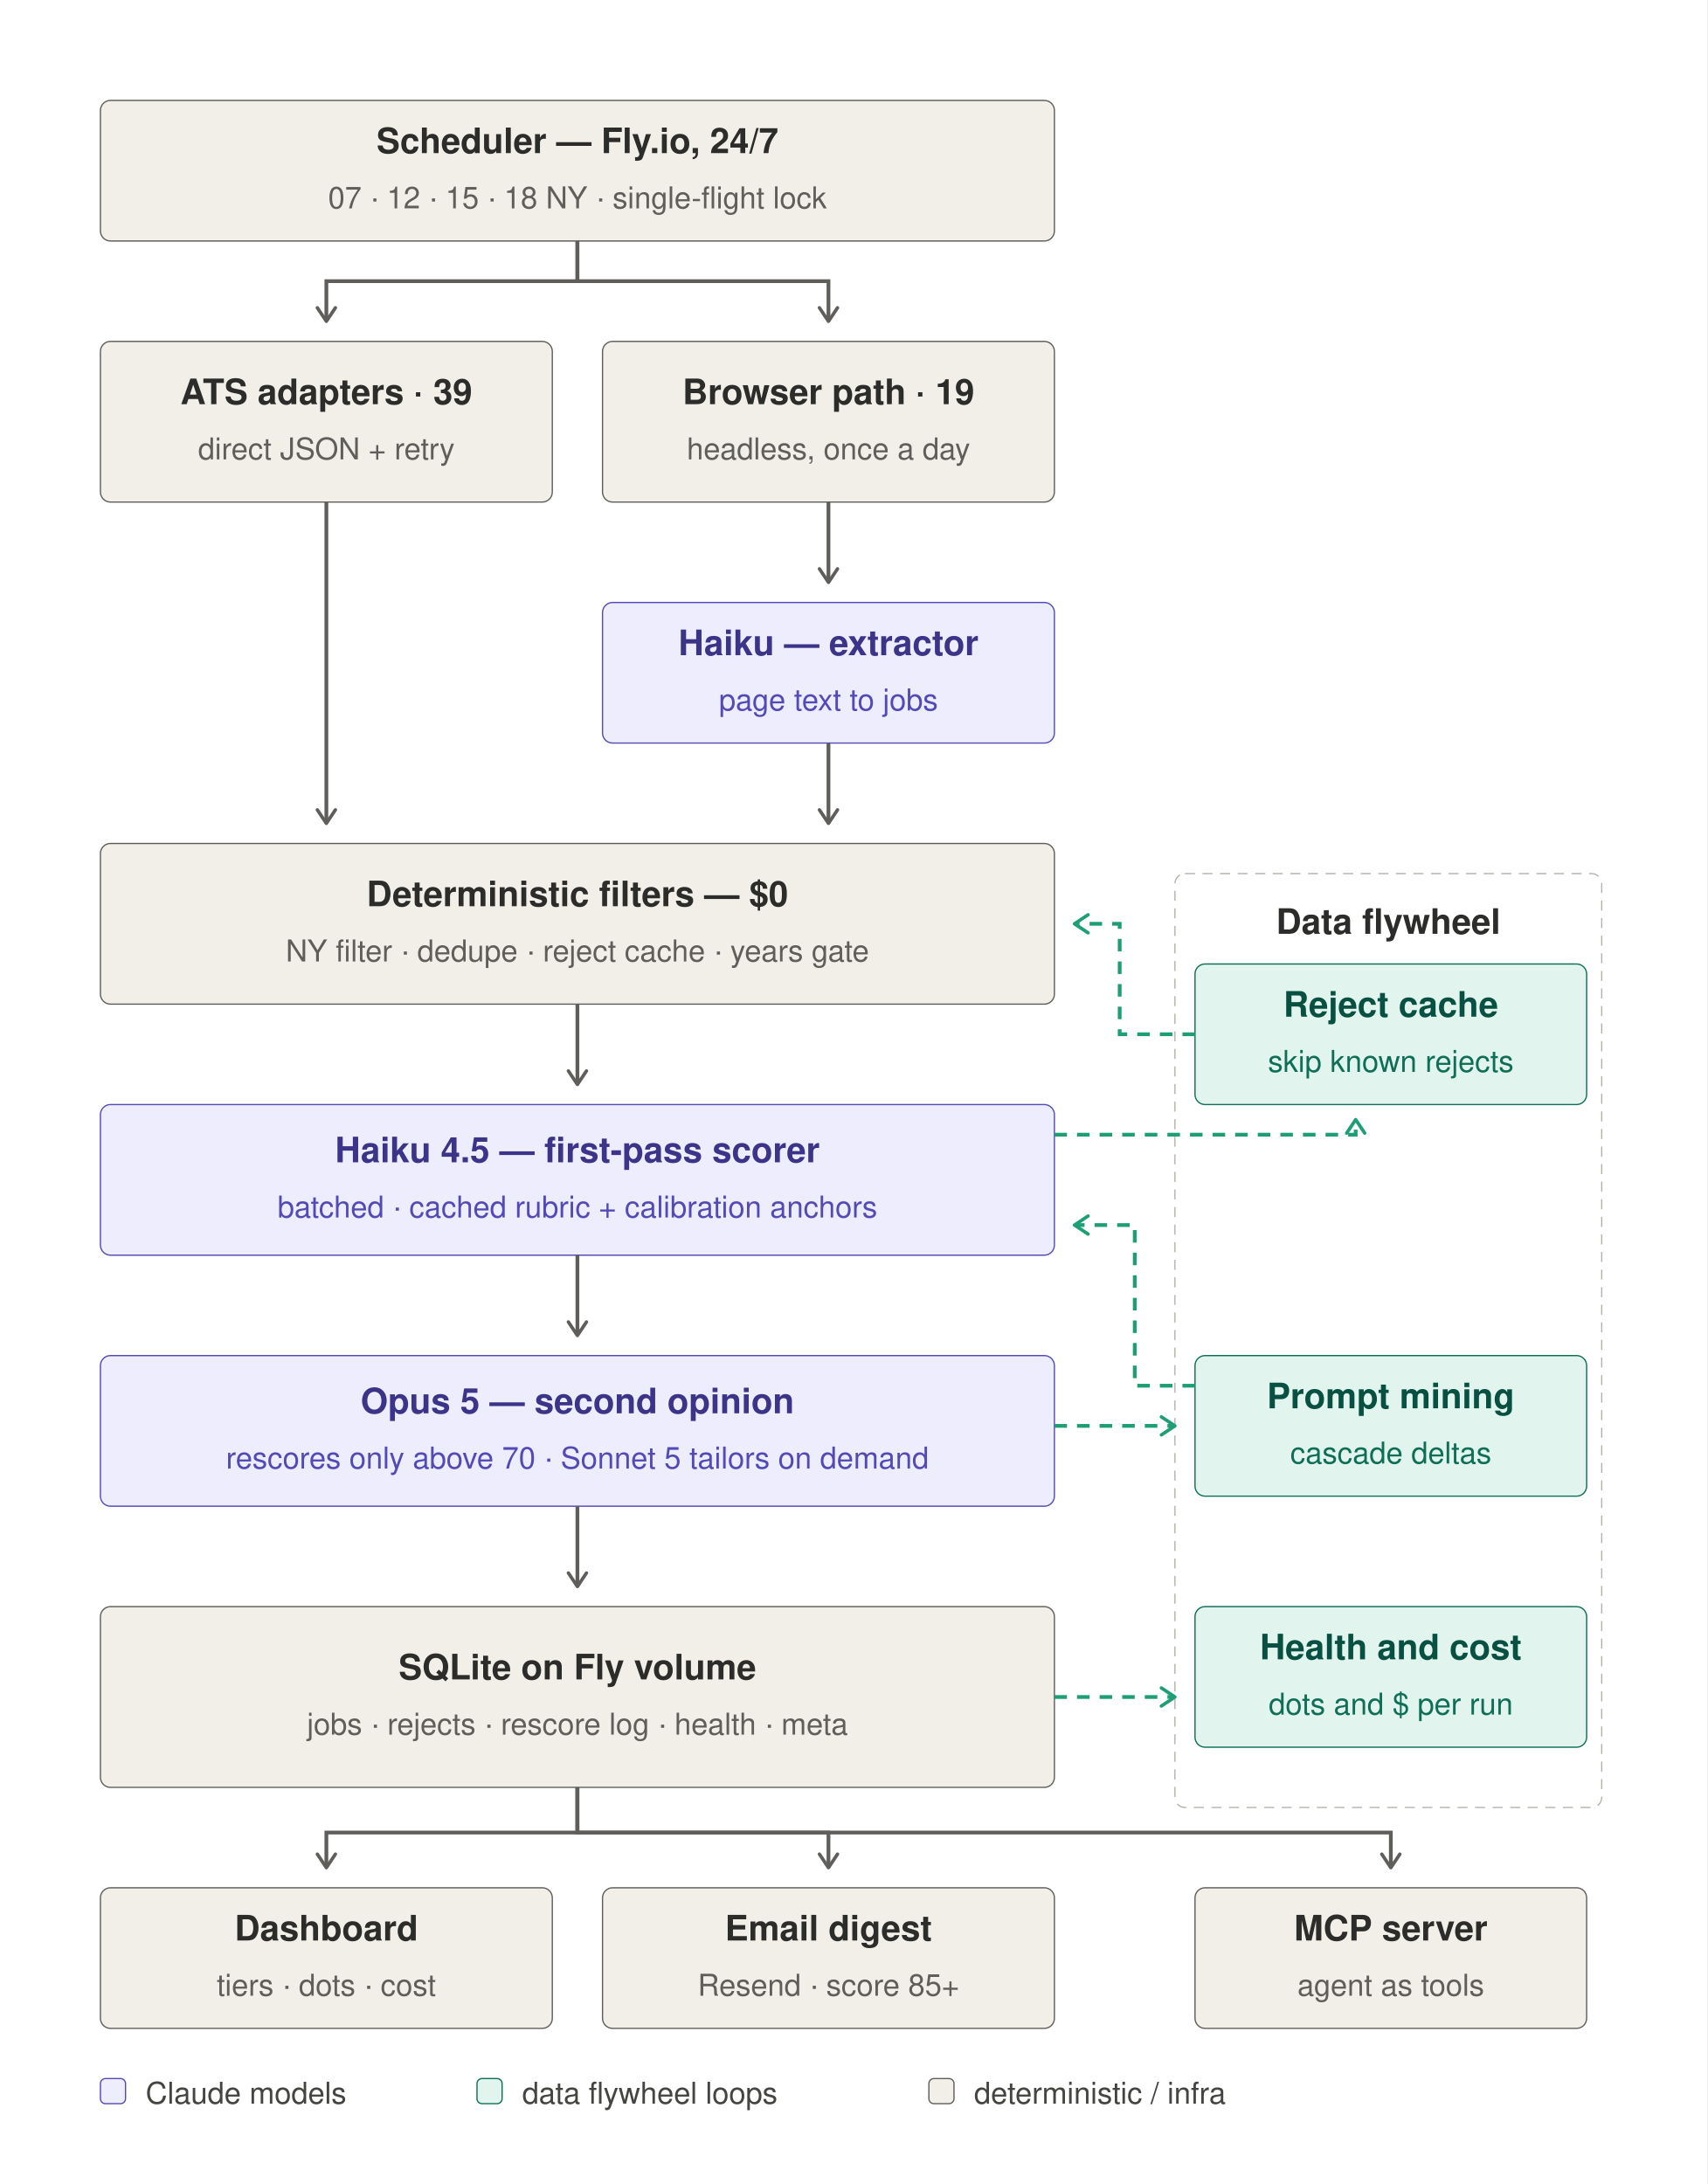
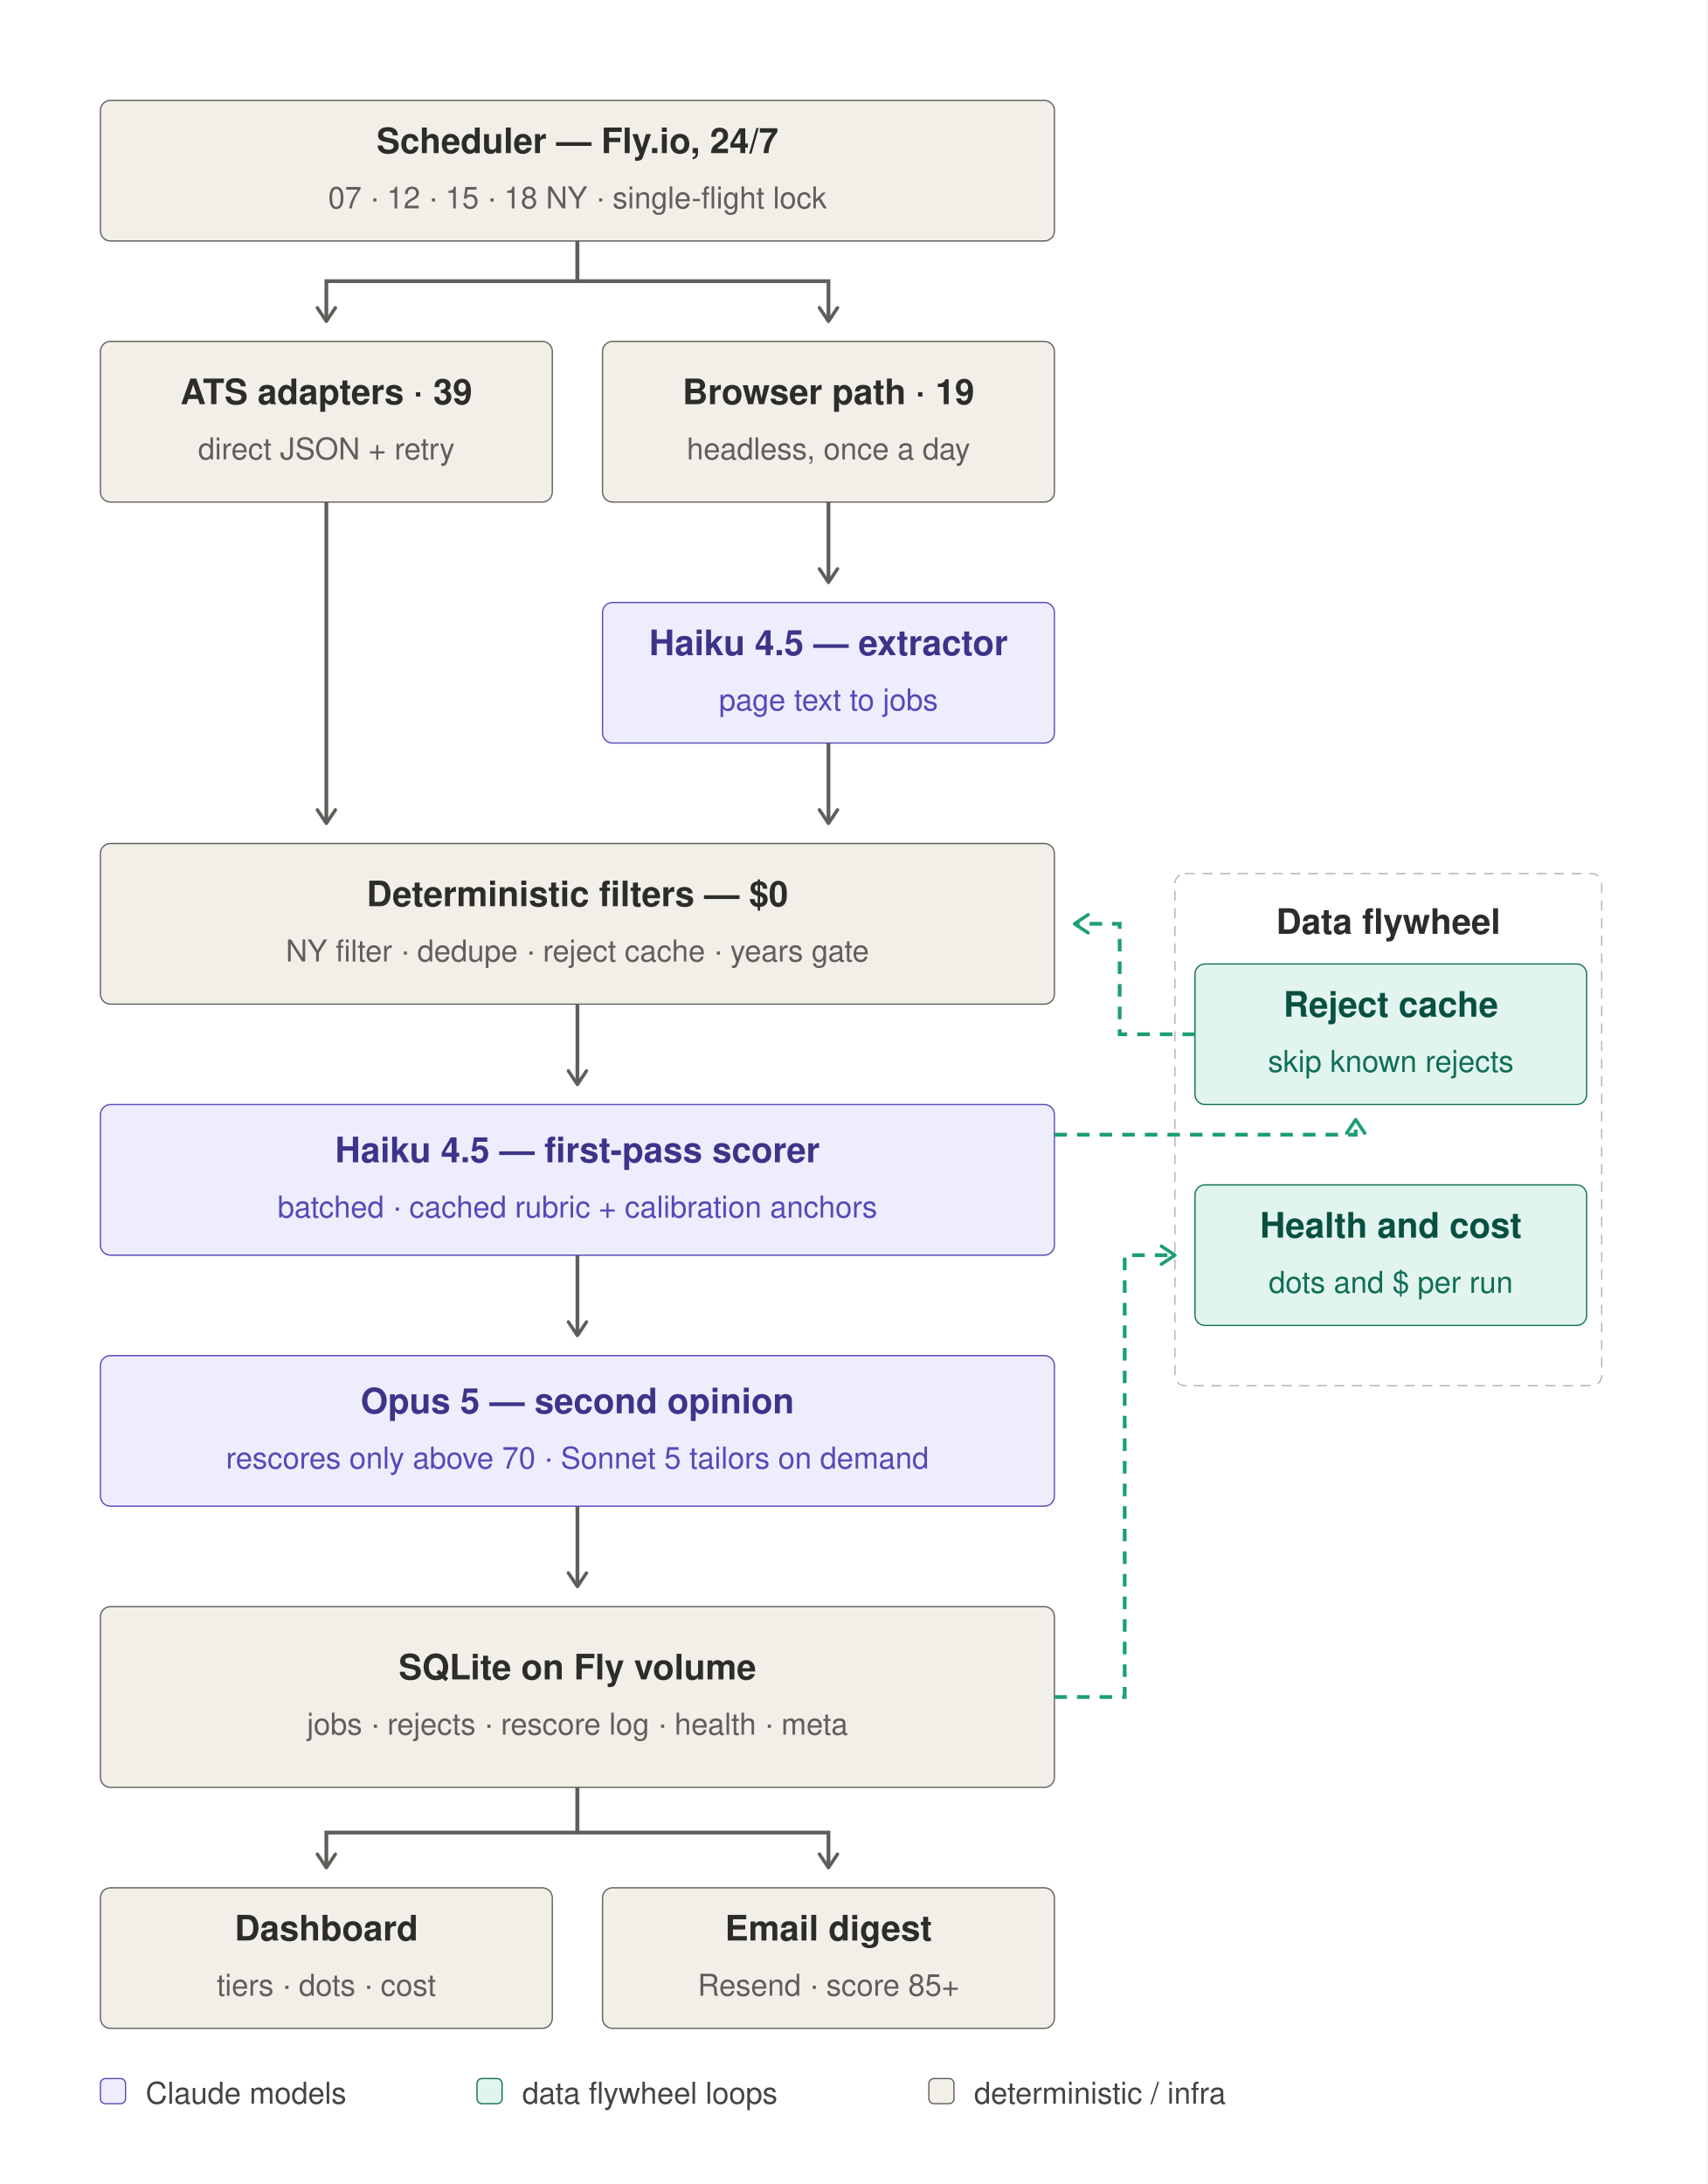
<svg xmlns="http://www.w3.org/2000/svg" width="680" viewBox="0 0 680 870" role="img" font-family="-apple-system, 'Segoe UI', Helvetica, Arial, sans-serif">
  <defs>
    <marker id="arrow" viewBox="0 0 10 10" refX="8" refY="5" markerWidth="6" markerHeight="6" orient="auto-start-reverse">
      <path d="M2 1L8 5L2 9" fill="none" stroke="context-stroke" stroke-width="1.5" stroke-linecap="round" stroke-linejoin="round" />
    </marker>
  </defs>
  <rect x="0" y="0" width="680" height="870" fill="#ffffff" />
  <g>
    <rect x="40" y="40" width="380" height="56" rx="4" fill="#F1EFE8" stroke="#5F5E5A" stroke-width="0.5" />
    <text x="230" y="61" font-size="14" font-weight="600" fill="#2C2C2A" text-anchor="middle">Scheduler — Fly.io, 24/7</text>
    <text x="230" y="83" font-size="12" fill="#5F5E5A" text-anchor="middle">07 · 12 · 15 · 18 NY · single-flight lock</text>
  </g>
  <path d="M230 96 V112 H130 V128" fill="none" stroke="#5F5E5A" stroke-width="1.5" marker-end="url(#arrow)" />
  <path d="M230 96 V112 H330 V128" fill="none" stroke="#5F5E5A" stroke-width="1.5" marker-end="url(#arrow)" />
  <g>
    <rect x="40" y="136" width="180" height="64" rx="4" fill="#F1EFE8" stroke="#5F5E5A" stroke-width="0.5" />
    <text x="130" y="161" font-size="14" font-weight="600" fill="#2C2C2A" text-anchor="middle">ATS adapters · 39</text>
    <text x="130" y="183" font-size="12" fill="#5F5E5A" text-anchor="middle">direct JSON + retry</text>
  </g>
  <g>
    <rect x="240" y="136" width="180" height="64" rx="4" fill="#F1EFE8" stroke="#5F5E5A" stroke-width="0.5" />
    <text x="330" y="161" font-size="14" font-weight="600" fill="#2C2C2A" text-anchor="middle">Browser path · 19</text>
    <text x="330" y="183" font-size="12" fill="#5F5E5A" text-anchor="middle">headless, once a day</text>
  </g>
  <path d="M330 200 V232" fill="none" stroke="#5F5E5A" stroke-width="1.5" marker-end="url(#arrow)" />
  <path d="M130 200 V328" fill="none" stroke="#5F5E5A" stroke-width="1.5" marker-end="url(#arrow)" />
  <g>
    <rect x="240" y="240" width="180" height="56" rx="4" fill="#EEEDFE" stroke="#534AB7" stroke-width="0.5" />
-     <text x="330" y="261" font-size="14" font-weight="600" fill="#3C3489" text-anchor="middle">Haiku — extractor</text>
+     <text x="330" y="261" font-size="14" font-weight="600" fill="#3C3489" text-anchor="middle">Haiku 4.5 — extractor</text>
    <text x="330" y="283" font-size="12" fill="#534AB7" text-anchor="middle">page text to jobs</text>
  </g>
  <path d="M330 296 V328" fill="none" stroke="#5F5E5A" stroke-width="1.5" marker-end="url(#arrow)" />
  <g>
    <rect x="40" y="336" width="380" height="64" rx="4" fill="#F1EFE8" stroke="#5F5E5A" stroke-width="0.5" />
    <text x="230" y="361" font-size="14" font-weight="600" fill="#2C2C2A" text-anchor="middle">Deterministic filters — $0</text>
    <text x="230" y="383" font-size="12" fill="#5F5E5A" text-anchor="middle">NY filter · dedupe · reject cache · years gate</text>
  </g>
  <path d="M230 400 V432" fill="none" stroke="#5F5E5A" stroke-width="1.5" marker-end="url(#arrow)" />
  <g>
    <rect x="40" y="440" width="380" height="60" rx="4" fill="#EEEDFE" stroke="#534AB7" stroke-width="0.5" />
    <text x="230" y="463" font-size="14" font-weight="600" fill="#3C3489" text-anchor="middle">Haiku 4.5 — first-pass scorer</text>
    <text x="230" y="485" font-size="12" fill="#534AB7" text-anchor="middle">batched · cached rubric + calibration anchors</text>
  </g>
  <path d="M230 500 V532" fill="none" stroke="#5F5E5A" stroke-width="1.5" marker-end="url(#arrow)" />
  <g>
    <rect x="40" y="540" width="380" height="60" rx="4" fill="#EEEDFE" stroke="#534AB7" stroke-width="0.5" />
    <text x="230" y="563" font-size="14" font-weight="600" fill="#3C3489" text-anchor="middle">Opus 5 — second opinion</text>
    <text x="230" y="585" font-size="12" fill="#534AB7" text-anchor="middle">rescores only above 70 · Sonnet 5 tailors on demand</text>
  </g>
  <path d="M230 600 V632" fill="none" stroke="#5F5E5A" stroke-width="1.5" marker-end="url(#arrow)" />
  <g>
    <rect x="40" y="640" width="380" height="72" rx="4" fill="#F1EFE8" stroke="#5F5E5A" stroke-width="0.5" />
    <text x="230" y="669" font-size="14" font-weight="600" fill="#2C2C2A" text-anchor="middle">SQLite on Fly volume</text>
    <text x="230" y="691" font-size="12" fill="#5F5E5A" text-anchor="middle">jobs · rejects · rescore log · health · meta</text>
  </g>
  <path d="M230 712 V730 H130 V744" fill="none" stroke="#5F5E5A" stroke-width="1.5" marker-end="url(#arrow)" />
  <path d="M230 712 V730 H330 V744" fill="none" stroke="#5F5E5A" stroke-width="1.5" marker-end="url(#arrow)" />
  <g>
    <rect x="40" y="752" width="180" height="56" rx="4" fill="#F1EFE8" stroke="#5F5E5A" stroke-width="0.5" />
    <text x="130" y="773" font-size="14" font-weight="600" fill="#2C2C2A" text-anchor="middle">Dashboard</text>
    <text x="130" y="795" font-size="12" fill="#5F5E5A" text-anchor="middle">tiers · dots · cost</text>
  </g>
  <g>
    <rect x="240" y="752" width="180" height="56" rx="4" fill="#F1EFE8" stroke="#5F5E5A" stroke-width="0.5" />
    <text x="330" y="773" font-size="14" font-weight="600" fill="#2C2C2A" text-anchor="middle">Email digest</text>
    <text x="330" y="795" font-size="12" fill="#5F5E5A" text-anchor="middle">Resend · score 85+</text>
  </g>
-   <rect x="468" y="348" width="170" height="372" rx="4" fill="none" stroke="#B4B2A9" stroke-width="0.5" stroke-dasharray="4 3" />
+   <rect x="468" y="348" width="170" height="204" rx="4" fill="none" stroke="#B4B2A9" stroke-width="0.5" stroke-dasharray="4 3" />
  <text x="553" y="372" font-size="14" font-weight="600" fill="#2C2C2A" text-anchor="middle">Data flywheel</text>
  <g>
    <rect x="476" y="384" width="156" height="56" rx="4" fill="#E1F5EE" stroke="#0F6E56" stroke-width="0.5" />
    <text x="554" y="405" font-size="14" font-weight="600" fill="#085041" text-anchor="middle">Reject cache</text>
    <text x="554" y="427" font-size="12" fill="#0F6E56" text-anchor="middle">skip known rejects</text>
  </g>
  <g>
-     <rect x="476" y="540" width="156" height="56" rx="4" fill="#E1F5EE" stroke="#0F6E56" stroke-width="0.5" />
-     <text x="554" y="561" font-size="14" font-weight="600" fill="#085041" text-anchor="middle">Prompt mining</text>
-     <text x="554" y="583" font-size="12" fill="#0F6E56" text-anchor="middle">cascade deltas</text>
-   </g>
-   <g>
-     <rect x="476" y="640" width="156" height="56" rx="4" fill="#E1F5EE" stroke="#0F6E56" stroke-width="0.5" />
-     <text x="554" y="661" font-size="14" font-weight="600" fill="#085041" text-anchor="middle">Health and cost</text>
-     <text x="554" y="683" font-size="12" fill="#0F6E56" text-anchor="middle">dots and $ per run</text>
+     <rect x="476" y="472" width="156" height="56" rx="4" fill="#E1F5EE" stroke="#0F6E56" stroke-width="0.5" />
+     <text x="554" y="493" font-size="14" font-weight="600" fill="#085041" text-anchor="middle">Health and cost</text>
+     <text x="554" y="515" font-size="12" fill="#0F6E56" text-anchor="middle">dots and $ per run</text>
  </g>
  <path d="M420 452 H540 V446" fill="none" stroke="#1D9E75" stroke-width="1.5" stroke-dasharray="5 4" marker-end="url(#arrow)" />
  <path d="M476 412 H446 V368 H428" fill="none" stroke="#1D9E75" stroke-width="1.5" stroke-dasharray="5 4" marker-end="url(#arrow)" />
-   <path d="M420 568 H468" fill="none" stroke="#1D9E75" stroke-width="1.5" stroke-dasharray="5 4" marker-end="url(#arrow)" />
-   <path d="M476 552 H452 V488 H428" fill="none" stroke="#1D9E75" stroke-width="1.5" stroke-dasharray="5 4" marker-end="url(#arrow)" />
-   <path d="M420 676 H468" fill="none" stroke="#1D9E75" stroke-width="1.5" stroke-dasharray="5 4" marker-end="url(#arrow)" />
-   <path d="M230 712 V730 H554 V744" fill="none" stroke="#5F5E5A" stroke-width="1.5" marker-end="url(#arrow)" />
-   <g>
-     <rect x="476" y="752" width="156" height="56" rx="4" fill="#F1EFE8" stroke="#5F5E5A" stroke-width="0.5" />
-     <text x="554" y="773" font-size="14" font-weight="600" fill="#2C2C2A" text-anchor="middle">MCP server</text>
-     <text x="554" y="795" font-size="12" fill="#5F5E5A" text-anchor="middle">agent as tools</text>
-   </g>
+   <path d="M420 676 H448 V500 H468" fill="none" stroke="#1D9E75" stroke-width="1.5" stroke-dasharray="5 4" marker-end="url(#arrow)" />
  <rect x="40" y="828" width="10" height="10" rx="2" fill="#EEEDFE" stroke="#534AB7" stroke-width="0.5" />
  <text x="58" y="838" font-size="12" fill="#444441">Claude models</text>
  <rect x="190" y="828" width="10" height="10" rx="2" fill="#E1F5EE" stroke="#0F6E56" stroke-width="0.5" />
  <text x="208" y="838" font-size="12" fill="#444441">data flywheel loops</text>
  <rect x="370" y="828" width="10" height="10" rx="2" fill="#F1EFE8" stroke="#5F5E5A" stroke-width="0.5" />
  <text x="388" y="838" font-size="12" fill="#444441">deterministic / infra</text>
</svg>
